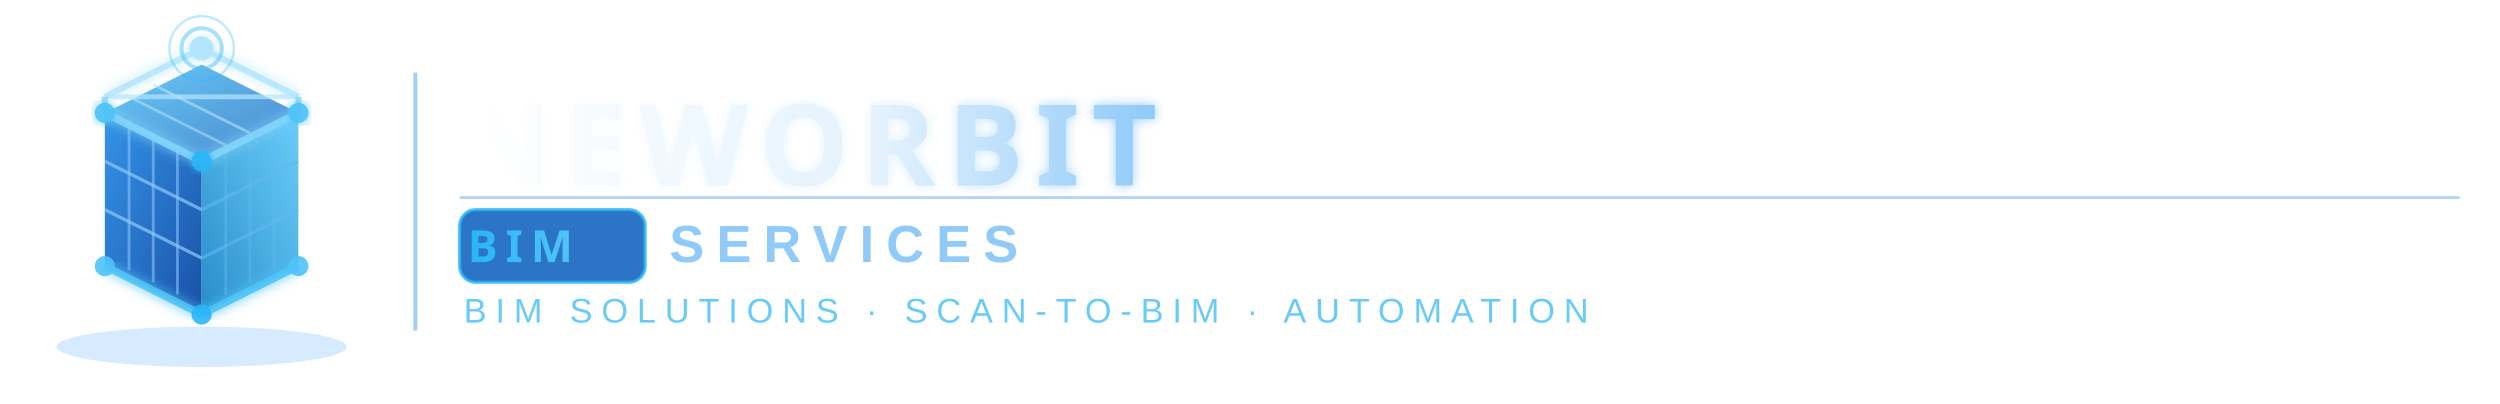
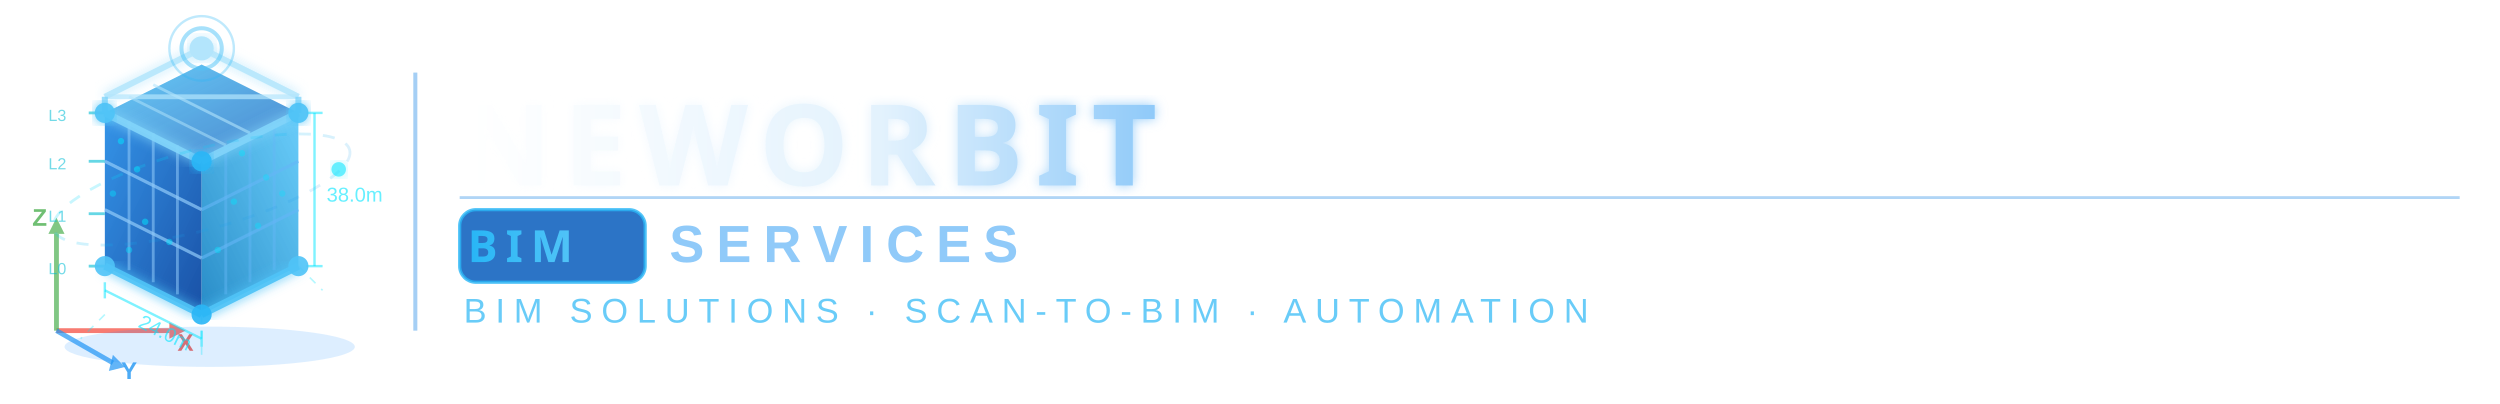
<svg xmlns="http://www.w3.org/2000/svg" viewBox="0 0 620 100" width="620" height="100">
  <defs>
    <linearGradient id="faceTop" x1="0%" y1="0%" x2="100%" y2="100%">
      <stop offset="0%" style="stop-color:#4FC3F7;stop-opacity:0.95" />
      <stop offset="100%" style="stop-color:#1565C0;stop-opacity:0.85" />
    </linearGradient>
    <linearGradient id="faceLeft" x1="0%" y1="0%" x2="100%" y2="100%">
      <stop offset="0%" style="stop-color:#1E88E5;stop-opacity:0.9" />
      <stop offset="100%" style="stop-color:#0D47A1;stop-opacity:0.95" />
    </linearGradient>
    <linearGradient id="faceRight" x1="100%" y1="0%" x2="0%" y2="100%">
      <stop offset="0%" style="stop-color:#29B6F6;stop-opacity:0.7" />
      <stop offset="100%" style="stop-color:#0277BD;stop-opacity:0.85" />
    </linearGradient>
    <linearGradient id="wordGrad" x1="0%" y1="0%" x2="100%" y2="0%">
      <stop offset="0%" style="stop-color:#FFFFFF;stop-opacity:1" />
      <stop offset="60%" style="stop-color:#E3F2FD;stop-opacity:1" />
      <stop offset="100%" style="stop-color:#90CAF9;stop-opacity:1" />
    </linearGradient>
    <linearGradient id="bimGrad" x1="0%" y1="0%" x2="100%" y2="0%">
      <stop offset="0%" style="stop-color:#29B6F6;stop-opacity:1" />
      <stop offset="100%" style="stop-color:#4FC3F7;stop-opacity:1" />
    </linearGradient>
+     <linearGradient id="axisGrad" x1="0%" y1="100%" x2="0%" y2="0%">
+       <stop offset="0%" style="stop-color:#0D47A1;stop-opacity:0.6" />
+       <stop offset="100%" style="stop-color:#4FC3F7;stop-opacity:0.9" />
+     </linearGradient>
+     <linearGradient id="digitalGrad" x1="0%" y1="0%" x2="100%" y2="100%">
+       <stop offset="0%" style="stop-color:#00E5FF;stop-opacity:0.8" />
+       <stop offset="100%" style="stop-color:#1E88E5;stop-opacity:0.4" />
+     </linearGradient>
    <filter id="glow">
      <feGaussianBlur stdDeviation="1.5" result="blur" />
      <feMerge>
        <feMergeNode in="blur" />
        <feMergeNode in="SourceGraphic" />
      </feMerge>
    </filter>
    <filter id="softglow">
      <feGaussianBlur stdDeviation="2.5" result="blur" />
      <feMerge>
        <feMergeNode in="blur" />
        <feMergeNode in="SourceGraphic" />
      </feMerge>
    </filter>
+     <filter id="tealglow">
+       <feGaussianBlur stdDeviation="2" result="blur" />
+       <feMerge>
+         <feMergeNode in="blur" />
+         <feMergeNode in="SourceGraphic" />
+       </feMerge>
+     </filter>
  </defs>
-   <ellipse cx="50" cy="86" rx="36" ry="5" fill="#1E90FF" opacity="0.18" />
+   <line x1="14" y1="82" x2="42" y2="82" stroke="#F44336" stroke-width="1.2" opacity="0.7" />
+   <polygon points="42,80 46,82 42,84" fill="#F44336" opacity="0.7" />
+   <text x="44" y="87" font-family="Arial, sans-serif" font-size="6" fill="#F44336" font-weight="700" opacity="0.8">X</text>
+   <line x1="14" y1="82" x2="14" y2="58" stroke="#4CAF50" stroke-width="1.2" opacity="0.7" />
+   <polygon points="12,58 14,54 16,58" fill="#4CAF50" opacity="0.7" />
+   <text x="8" y="56" font-family="Arial, sans-serif" font-size="6" fill="#4CAF50" font-weight="700" opacity="0.8">Z</text>
+   <line x1="14" y1="82" x2="28" y2="90" stroke="#2196F3" stroke-width="1.2" opacity="0.7" />
+   <polygon points="27,92 31,91 28,88" fill="#2196F3" opacity="0.7" />
+   <text x="30" y="94" font-family="Arial, sans-serif" font-size="6" fill="#2196F3" font-weight="700" opacity="0.8">Y</text>
+   <ellipse cx="52" cy="86" rx="36" ry="5" fill="#1E90FF" opacity="0.15" />
+   <line x1="26" y1="78" x2="20" y2="84" stroke="#00E5FF" stroke-width="0.4" opacity="0.3" stroke-dasharray="2,2" />
+   <line x1="50" y1="78" x2="50" y2="88" stroke="#00E5FF" stroke-width="0.4" opacity="0.3" stroke-dasharray="2,2" />
+   <line x1="74" y1="66" x2="80" y2="72" stroke="#00E5FF" stroke-width="0.4" opacity="0.3" stroke-dasharray="2,2" />
  <polygon points="50,16 74,28 50,40 26,28" fill="url(#faceTop)" opacity="0.9" />
  <polygon points="26,28 50,40 50,78 26,66" fill="url(#faceLeft)" />
  <polygon points="74,28 50,40 50,78 74,66" fill="url(#faceRight)" />
  <line x1="26" y1="40" x2="50" y2="52" stroke="#90CAF9" stroke-width="0.8" opacity="0.7" />
  <line x1="26" y1="52" x2="50" y2="64" stroke="#90CAF9" stroke-width="0.8" opacity="0.7" />
  <line x1="74" y1="40" x2="50" y2="52" stroke="#64B5F6" stroke-width="0.8" opacity="0.6" />
  <line x1="74" y1="52" x2="50" y2="64" stroke="#64B5F6" stroke-width="0.8" opacity="0.6" />
  <line x1="32" y1="30" x2="32" y2="67" stroke="#90CAF9" stroke-width="0.7" opacity="0.55" />
  <line x1="38" y1="33" x2="38" y2="70" stroke="#90CAF9" stroke-width="0.7" opacity="0.55" />
  <line x1="44" y1="36" x2="44" y2="73" stroke="#90CAF9" stroke-width="0.7" opacity="0.55" />
  <line x1="68" y1="30" x2="68" y2="67" stroke="#64B5F6" stroke-width="0.7" opacity="0.45" />
  <line x1="62" y1="33" x2="62" y2="70" stroke="#64B5F6" stroke-width="0.7" opacity="0.45" />
  <line x1="56" y1="36" x2="56" y2="73" stroke="#64B5F6" stroke-width="0.7" opacity="0.45" />
  <line x1="38" y1="21" x2="62" y2="33" stroke="#B3E5FC" stroke-width="0.7" opacity="0.6" />
  <line x1="32" y1="24" x2="56" y2="36" stroke="#B3E5FC" stroke-width="0.7" opacity="0.5" />
+   <line x1="26" y1="72" x2="50" y2="84" stroke="#00E5FF" stroke-width="0.6" opacity="0.5" />
+   <line x1="26" y1="70" x2="26" y2="74" stroke="#00E5FF" stroke-width="0.6" opacity="0.5" />
+   <line x1="50" y1="82" x2="50" y2="86" stroke="#00E5FF" stroke-width="0.6" opacity="0.5" />
+   <text x="34" y="81" font-family="Arial, sans-serif" font-size="5" fill="#00E5FF" opacity="0.6" transform="rotate(26, 34, 81)">24.0m</text>
+   <line x1="78" y1="28" x2="78" y2="66" stroke="#00E5FF" stroke-width="0.6" opacity="0.5" />
+   <line x1="76" y1="28" x2="80" y2="28" stroke="#00E5FF" stroke-width="0.6" opacity="0.5" />
+   <line x1="76" y1="66" x2="80" y2="66" stroke="#00E5FF" stroke-width="0.6" opacity="0.5" />
+   <text x="81" y="50" font-family="Arial, sans-serif" font-size="5" fill="#00E5FF" opacity="0.6">38.0m</text>
+   <line x1="22" y1="28" x2="26" y2="28" stroke="#00BCD4" stroke-width="0.7" opacity="0.6" />
+   <text x="12" y="30" font-family="Arial, sans-serif" font-size="4" fill="#00BCD4" opacity="0.55">L3</text>
+   <line x1="22" y1="40" x2="26" y2="40" stroke="#00BCD4" stroke-width="0.7" opacity="0.6" />
+   <text x="12" y="42" font-family="Arial, sans-serif" font-size="4" fill="#00BCD4" opacity="0.55">L2</text>
+   <line x1="22" y1="53" x2="26" y2="53" stroke="#00BCD4" stroke-width="0.7" opacity="0.6" />
+   <text x="12" y="55" font-family="Arial, sans-serif" font-size="4" fill="#00BCD4" opacity="0.55">L1</text>
+   <line x1="22" y1="66" x2="26" y2="66" stroke="#00BCD4" stroke-width="0.7" opacity="0.6" />
+   <text x="12" y="68" font-family="Arial, sans-serif" font-size="4" fill="#00BCD4" opacity="0.55">L0</text>
  <line x1="26" y1="28" x2="26" y2="66" stroke="#4FC3F7" stroke-width="1.8" filter="url(#glow)" opacity="0.95" />
  <line x1="74" y1="28" x2="74" y2="66" stroke="#4FC3F7" stroke-width="1.8" filter="url(#glow)" opacity="0.95" />
  <line x1="50" y1="40" x2="50" y2="78" stroke="#29B6F6" stroke-width="1.8" filter="url(#glow)" opacity="0.95" />
  <line x1="26" y1="66" x2="50" y2="78" stroke="#4FC3F7" stroke-width="1.8" filter="url(#glow)" opacity="0.95" />
  <line x1="74" y1="66" x2="50" y2="78" stroke="#4FC3F7" stroke-width="1.8" filter="url(#glow)" opacity="0.95" />
  <line x1="26" y1="28" x2="50" y2="40" stroke="#81D4FA" stroke-width="1.8" filter="url(#glow)" opacity="0.95" />
  <line x1="74" y1="28" x2="50" y2="40" stroke="#81D4FA" stroke-width="1.8" filter="url(#glow)" opacity="0.95" />
  <line x1="26" y1="24" x2="50" y2="12" stroke="#B3E5FC" stroke-width="1.5" filter="url(#glow)" opacity="0.9" />
  <line x1="74" y1="24" x2="50" y2="12" stroke="#B3E5FC" stroke-width="1.5" filter="url(#glow)" opacity="0.9" />
  <line x1="26" y1="24" x2="74" y2="24" stroke="#B3E5FC" stroke-width="1.2" opacity="0.7" />
  <line x1="26" y1="24" x2="26" y2="28" stroke="#81D4FA" stroke-width="1.5" opacity="0.8" />
  <line x1="74" y1="24" x2="74" y2="28" stroke="#81D4FA" stroke-width="1.5" opacity="0.8" />
+   <circle cx="30" cy="35" r="0.8" fill="#00E5FF" opacity="0.5" />
+   <circle cx="34" cy="42" r="0.8" fill="#00E5FF" opacity="0.45" />
+   <circle cx="28" cy="48" r="0.8" fill="#00E5FF" opacity="0.4" />
+   <circle cx="36" cy="55" r="0.8" fill="#00E5FF" opacity="0.5" />
+   <circle cx="42" cy="60" r="0.8" fill="#00E5FF" opacity="0.45" />
+   <circle cx="32" cy="62" r="0.8" fill="#00E5FF" opacity="0.4" />
+   <circle cx="60" cy="38" r="0.8" fill="#00E5FF" opacity="0.4" />
+   <circle cx="66" cy="44" r="0.8" fill="#00E5FF" opacity="0.35" />
+   <circle cx="58" cy="50" r="0.8" fill="#00E5FF" opacity="0.4" />
+   <circle cx="64" cy="56" r="0.8" fill="#00E5FF" opacity="0.35" />
+   <circle cx="70" cy="48" r="0.8" fill="#00E5FF" opacity="0.3" />
+   <circle cx="54" cy="62" r="0.8" fill="#00E5FF" opacity="0.4" />
  <circle cx="26" cy="28" r="2.5" fill="#4FC3F7" filter="url(#glow)" opacity="0.95" />
  <circle cx="74" cy="28" r="2.5" fill="#4FC3F7" filter="url(#glow)" opacity="0.95" />
  <circle cx="50" cy="40" r="2.5" fill="#29B6F6" filter="url(#glow)" opacity="0.95" />
  <circle cx="26" cy="66" r="2.5" fill="#4FC3F7" opacity="0.9" />
  <circle cx="74" cy="66" r="2.5" fill="#4FC3F7" opacity="0.9" />
  <circle cx="50" cy="78" r="2.5" fill="#29B6F6" opacity="0.9" />
  <circle cx="50" cy="12" r="3" fill="#B3E5FC" filter="url(#softglow)" opacity="1" />
  <circle cx="50" cy="12" r="5" fill="none" stroke="#4FC3F7" stroke-width="1" opacity="0.5" />
  <circle cx="50" cy="12" r="8" fill="none" stroke="#29B6F6" stroke-width="0.6" opacity="0.3" />
+   <ellipse cx="50" cy="47" rx="38" ry="10" fill="none" stroke="url(#digitalGrad)" stroke-width="0.7" opacity="0.3" stroke-dasharray="3,3" transform="rotate(-15, 50, 47)" />
+   <circle cx="84" cy="42" r="1.8" fill="#00E5FF" filter="url(#tealglow)" opacity="0.6" />
  <line x1="103" y1="18" x2="103" y2="82" stroke="#1E88E5" stroke-width="1" opacity="0.4" />
  <text x="114" y="46" font-family="Arial Black, Impact, sans-serif" font-size="28" font-weight="900" fill="url(#wordGrad)" letter-spacing="3" filter="url(#glow)">NEWORBIT</text>
  <rect x="114" y="52" width="46" height="18" rx="4" ry="4" fill="#1565C0" opacity="0.9" />
  <rect x="114" y="52" width="46" height="18" rx="4" ry="4" fill="none" stroke="#29B6F6" stroke-width="0.8" opacity="0.8" />
  <text x="116" y="65" font-family="Arial Black, sans-serif" font-size="11" font-weight="900" fill="url(#bimGrad)" letter-spacing="2">BIM</text>
  <text x="166" y="65" font-family="Arial, sans-serif" font-size="13" font-weight="700" fill="#90CAF9" letter-spacing="3">SERVICES</text>
  <text x="115" y="80" font-family="Arial, sans-serif" font-size="8.5" font-weight="400" fill="#4FC3F7" letter-spacing="2.2" opacity="0.85">BIM SOLUTIONS · SCAN-TO-BIM · AUTOMATION</text>
  <line x1="114" y1="49" x2="610" y2="49" stroke="#1E88E5" stroke-width="0.7" opacity="0.35" />
</svg>
